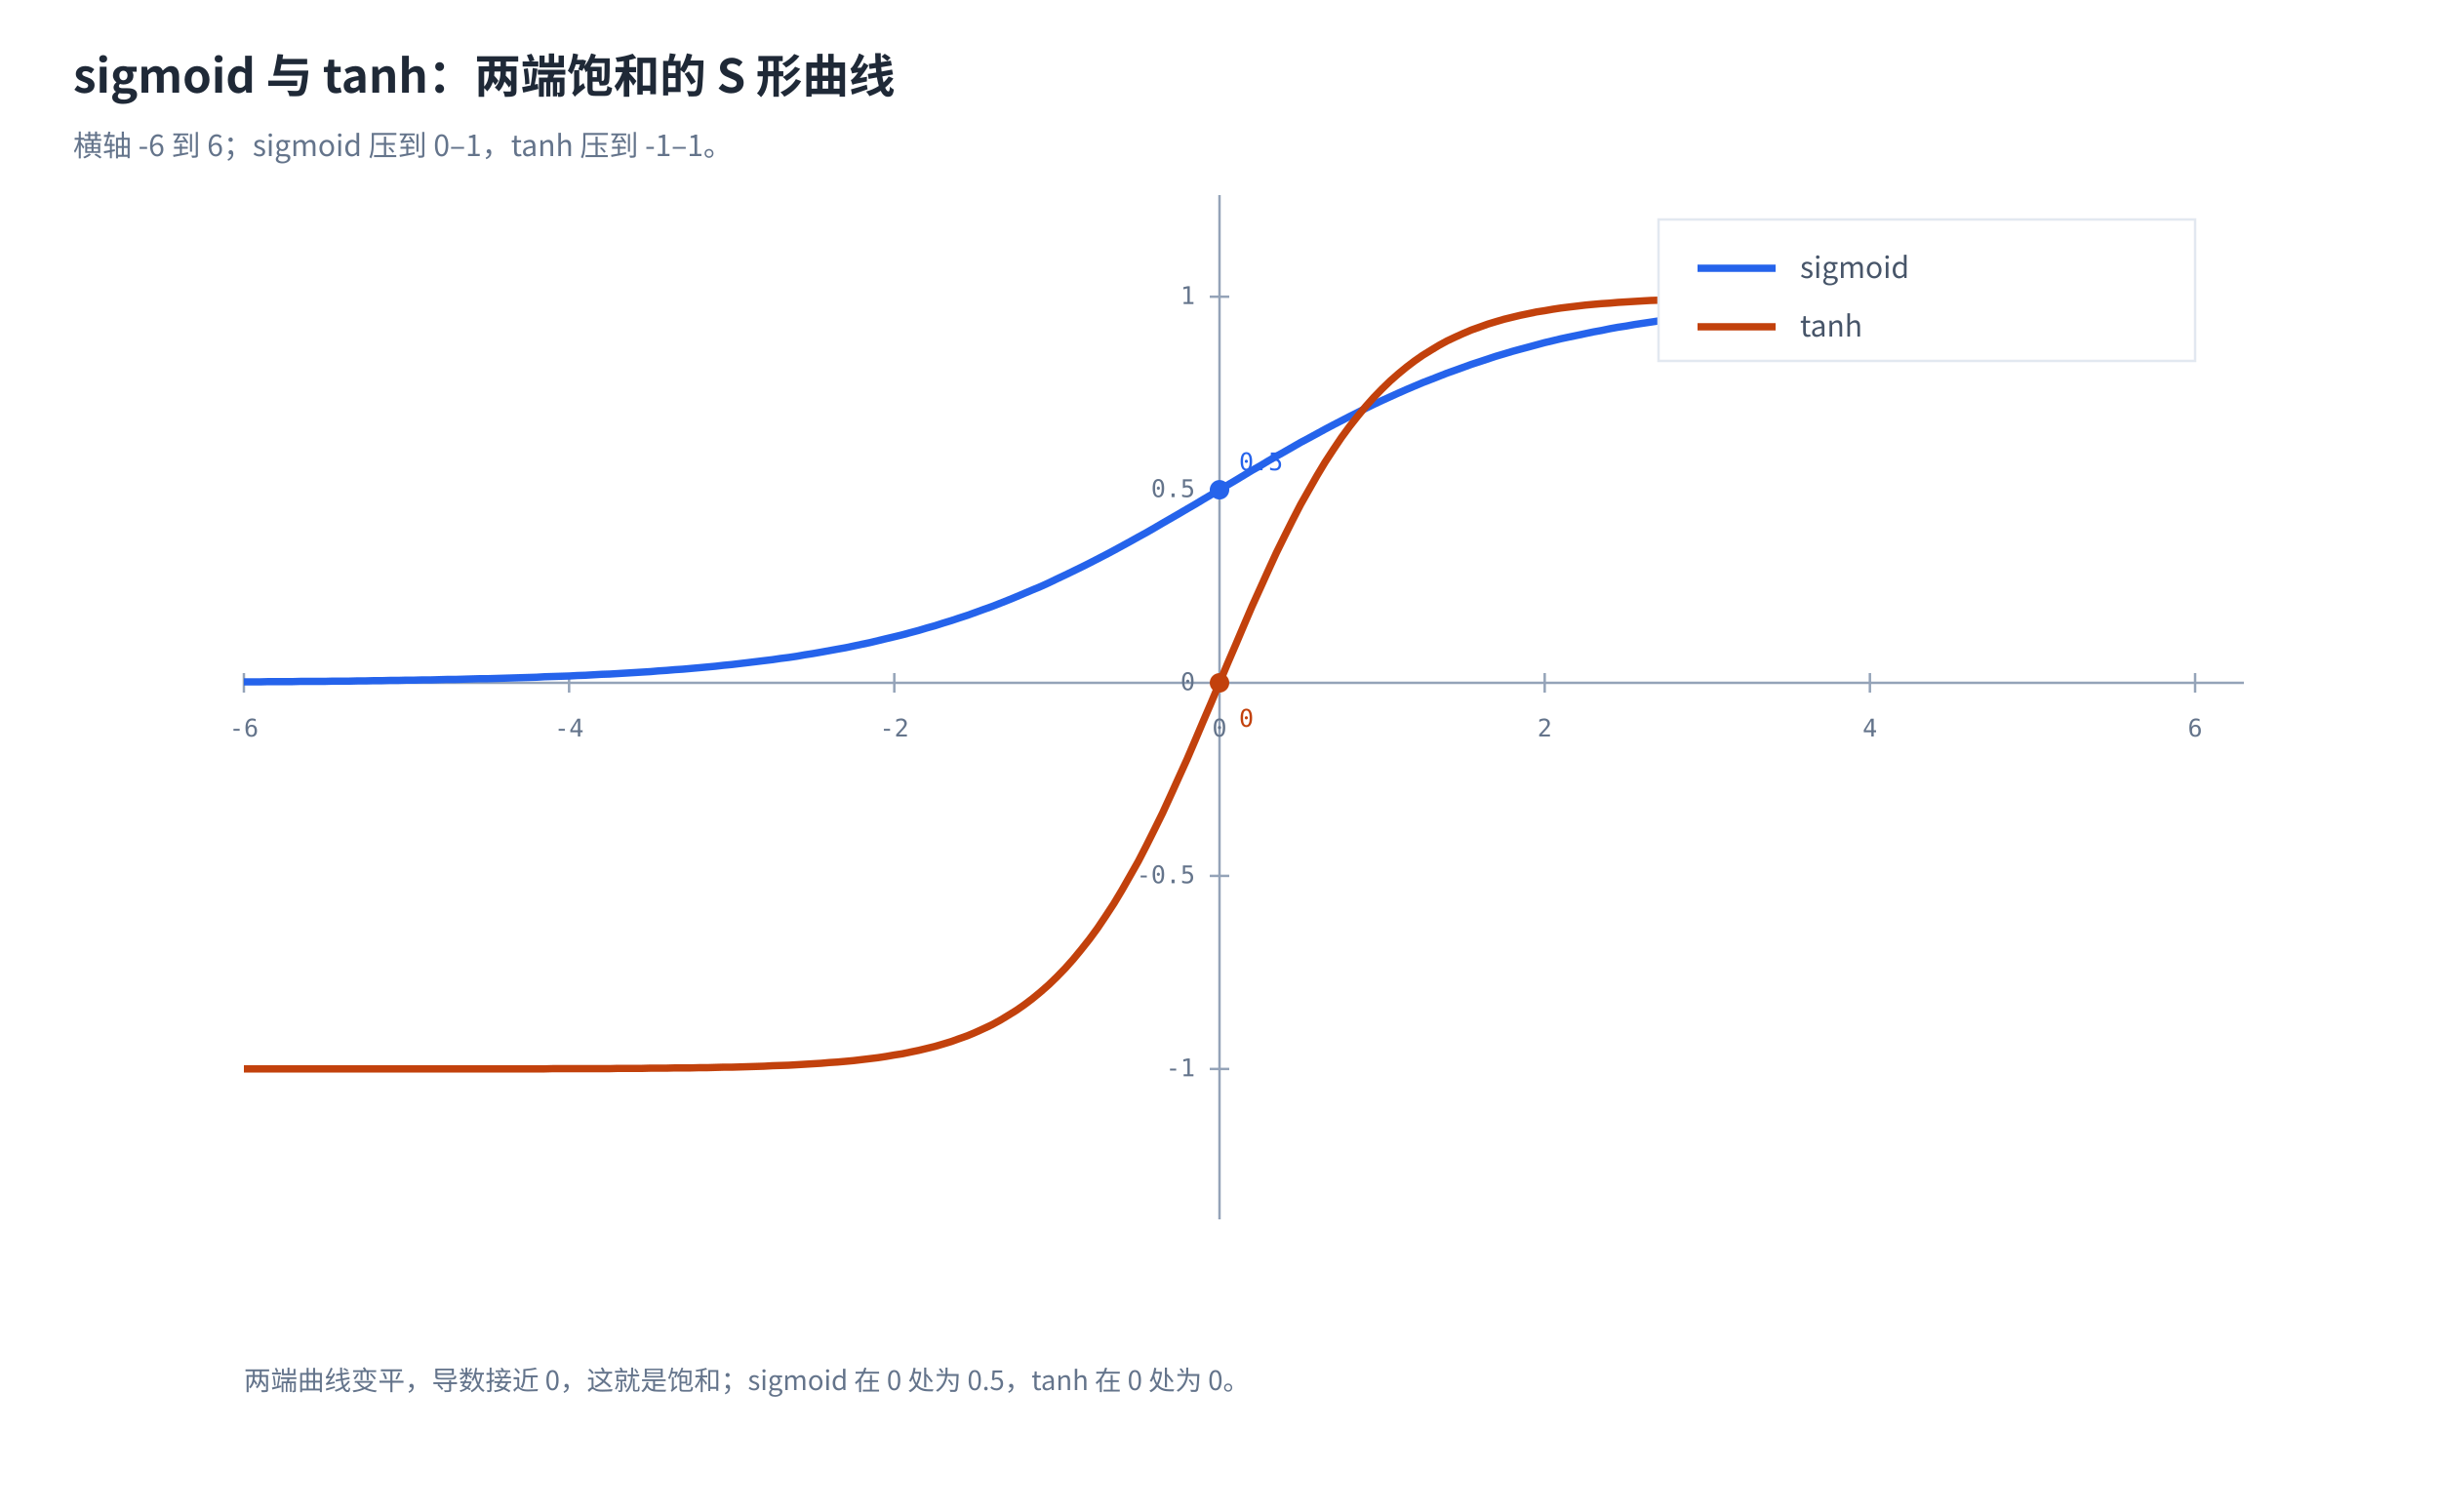
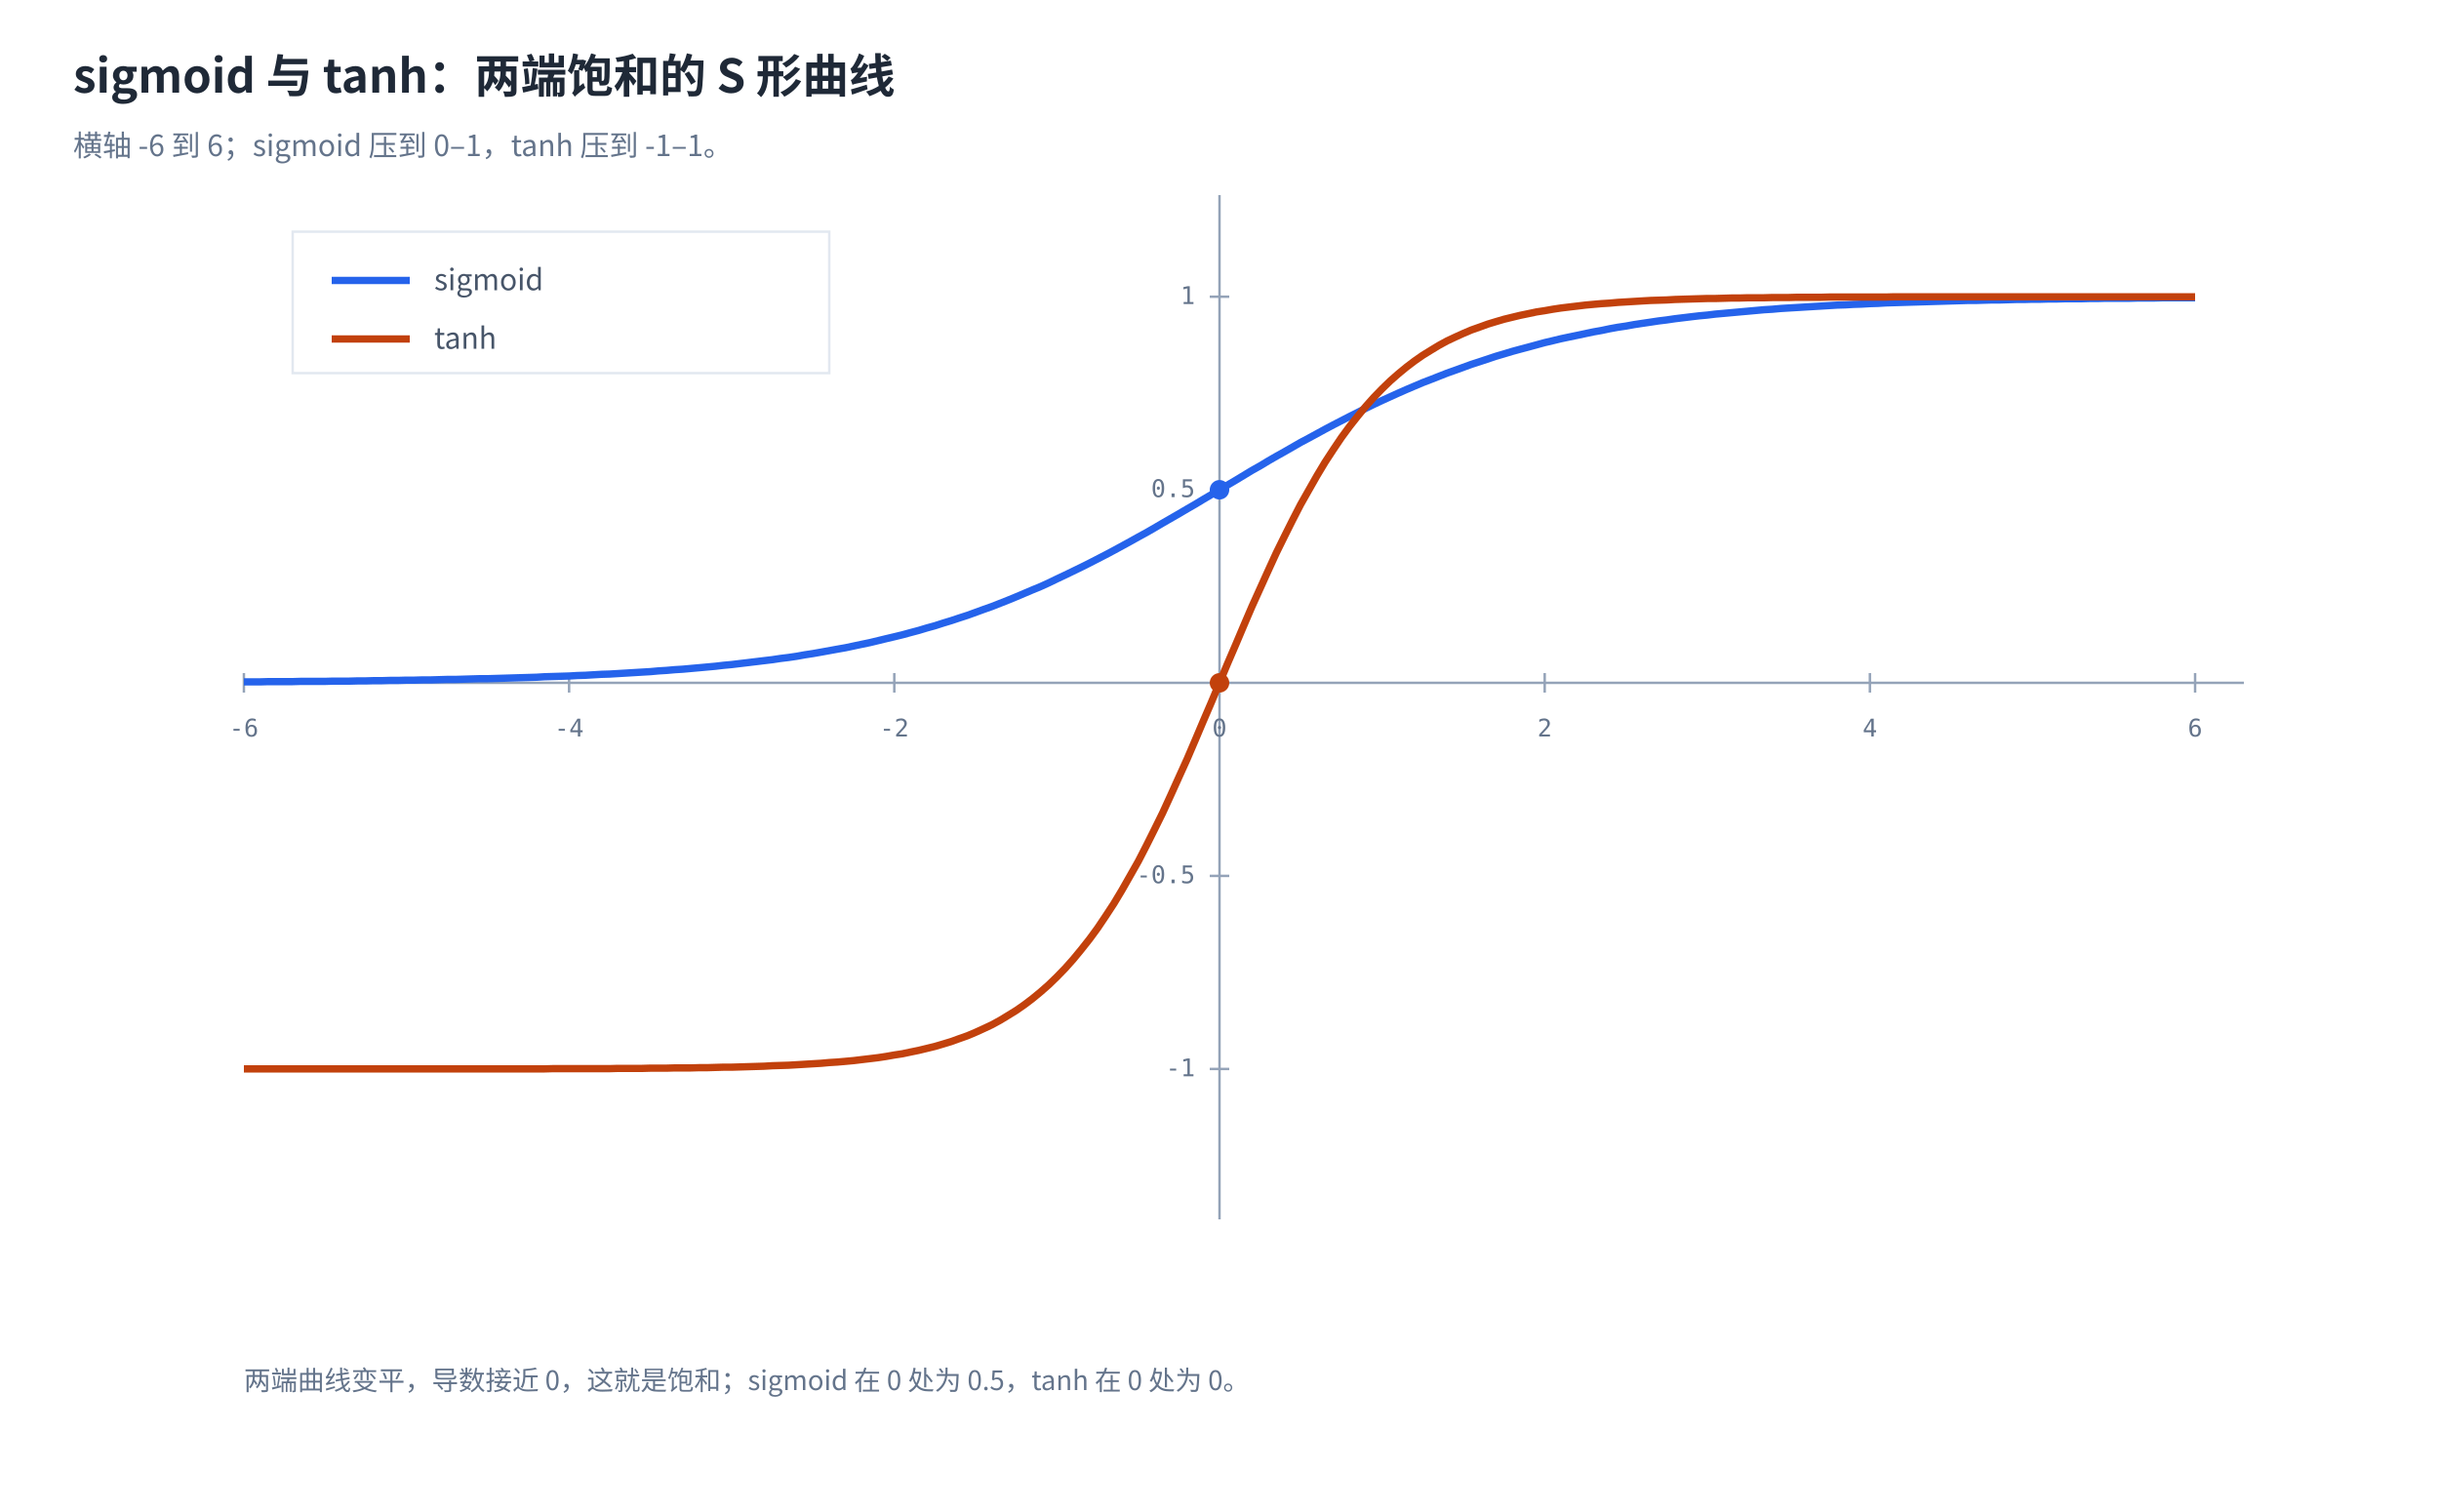
<svg xmlns="http://www.w3.org/2000/svg" viewBox="0 0 1000 620" role="img" aria-labelledby="title desc">
  <rect width="1000" height="620" fill="#ffffff" />
  <text x="30" y="38" font-family="system-ui, 'Noto Sans CJK SC', sans-serif" font-size="19" font-weight="600" fill="#1f2937">sigmoid 与 tanh：两端饱和的 S 形曲线</text>
  <text x="30" y="64" font-family="system-ui, 'Noto Sans CJK SC', sans-serif" font-size="12" fill="#64748b">横轴 -6 到 6；sigmoid 压到 0–1，tanh 压到 -1–1。</text>
  <line x1="100" y1="280.0" x2="920" y2="280.0" stroke="#94a3b8" />
  <line x1="500.0" y1="80" x2="500.0" y2="500" stroke="#94a3b8" />
  <line x1="100.0" y1="276.0" x2="100.0" y2="284.0" stroke="#94a3b8" />
  <text x="100.0" y="302.0" text-anchor="middle" font-family="ui-monospace, monospace" font-size="10" fill="#64748b">-6</text>
  <line x1="233.333" y1="276.0" x2="233.333" y2="284.0" stroke="#94a3b8" />
  <text x="233.333" y="302.0" text-anchor="middle" font-family="ui-monospace, monospace" font-size="10" fill="#64748b">-4</text>
  <line x1="366.667" y1="276.0" x2="366.667" y2="284.0" stroke="#94a3b8" />
  <text x="366.667" y="302.0" text-anchor="middle" font-family="ui-monospace, monospace" font-size="10" fill="#64748b">-2</text>
  <line x1="500.0" y1="276.0" x2="500.0" y2="284.0" stroke="#94a3b8" />
  <text x="500.0" y="302.0" text-anchor="middle" font-family="ui-monospace, monospace" font-size="10" fill="#64748b">0</text>
  <line x1="633.333" y1="276.0" x2="633.333" y2="284.0" stroke="#94a3b8" />
  <text x="633.333" y="302.0" text-anchor="middle" font-family="ui-monospace, monospace" font-size="10" fill="#64748b">2</text>
  <line x1="766.667" y1="276.0" x2="766.667" y2="284.0" stroke="#94a3b8" />
  <text x="766.667" y="302.0" text-anchor="middle" font-family="ui-monospace, monospace" font-size="10" fill="#64748b">4</text>
  <line x1="900.0" y1="276.0" x2="900.0" y2="284.0" stroke="#94a3b8" />
  <text x="900.0" y="302.0" text-anchor="middle" font-family="ui-monospace, monospace" font-size="10" fill="#64748b">6</text>
  <line x1="496.0" y1="438.333" x2="504.0" y2="438.333" stroke="#94a3b8" />
  <text x="490.0" y="441.333" text-anchor="end" font-family="ui-monospace, monospace" font-size="10" fill="#64748b">-1</text>
  <line x1="496.0" y1="359.167" x2="504.0" y2="359.167" stroke="#94a3b8" />
  <text x="490.0" y="362.167" text-anchor="end" font-family="ui-monospace, monospace" font-size="10" fill="#64748b">-0.5</text>
  <line x1="496.0" y1="280.0" x2="504.0" y2="280.0" stroke="#94a3b8" />
-   <text x="490.0" y="283.0" text-anchor="end" font-family="ui-monospace, monospace" font-size="10" fill="#64748b">0</text>
  <line x1="496.0" y1="200.833" x2="504.0" y2="200.833" stroke="#94a3b8" />
  <text x="490.0" y="203.833" text-anchor="end" font-family="ui-monospace, monospace" font-size="10" fill="#64748b">0.5</text>
  <line x1="496.0" y1="121.667" x2="504.0" y2="121.667" stroke="#94a3b8" />
  <text x="490.0" y="124.667" text-anchor="end" font-family="ui-monospace, monospace" font-size="10" fill="#64748b">1</text>
  <polyline fill="none" stroke="#2563eb" stroke-width="3" points="100.0,279.6 103.3,279.6 106.7,279.6 110.0,279.5 113.3,279.5 116.7,279.5 120.0,279.5 123.3,279.4 126.7,279.4 130.0,279.4 133.3,279.4 136.7,279.3 140.0,279.3 143.3,279.3 146.7,279.2 150.0,279.2 153.3,279.1 156.7,279.1 160.0,279.0 163.3,279.0 166.7,278.9 170.0,278.9 173.3,278.8 176.7,278.8 180.0,278.7 183.3,278.6 186.7,278.6 190.0,278.5 193.3,278.4 196.7,278.3 200.0,278.3 203.3,278.2 206.7,278.1 210.0,278.0 213.3,277.9 216.7,277.8 220.0,277.7 223.3,277.5 226.7,277.4 230.0,277.3 233.3,277.2 236.7,277.0 240.0,276.9 243.3,276.7 246.7,276.5 250.0,276.4 253.3,276.2 256.7,276.0 260.0,275.8 263.3,275.6 266.7,275.4 270.0,275.1 273.3,274.9 276.7,274.6 280.0,274.4 283.3,274.1 286.7,273.8 290.0,273.5 293.3,273.2 296.7,272.8 300.0,272.5 303.3,272.1 306.7,271.7 310.0,271.3 313.3,270.9 316.7,270.5 320.0,270.0 323.3,269.6 326.7,269.1 330.0,268.5 333.3,268.0 336.7,267.4 340.0,266.8 343.3,266.2 346.7,265.6 350.0,264.9 353.3,264.2 356.7,263.5 360.0,262.7 363.3,261.9 366.7,261.1 370.0,260.3 373.3,259.4 376.7,258.5 380.0,257.5 383.3,256.6 386.7,255.5 390.0,254.5 393.3,253.4 396.7,252.3 400.0,251.1 403.3,249.9 406.7,248.7 410.0,247.4 413.3,246.1 416.7,244.7 420.0,243.3 423.3,241.9 426.7,240.5 430.0,239.0 433.3,237.4 436.7,235.8 440.0,234.2 443.3,232.6 446.7,230.9 450.0,229.2 453.3,227.5 456.7,225.7 460.0,223.9 463.3,222.1 466.7,220.2 470.0,218.4 473.3,216.5 476.7,214.5 480.0,212.6 483.3,210.7 486.7,208.7 490.0,206.8 493.3,204.8 496.7,202.8 500.0,200.8 503.3,198.9 506.7,196.9 510.0,194.9 513.3,192.9 516.7,191.0 520.0,189.0 523.3,187.1 526.7,185.2 530.0,183.3 533.3,181.4 536.7,179.6 540.0,177.8 543.3,176.0 546.7,174.2 550.0,172.5 553.3,170.8 556.7,169.1 560.0,167.4 563.3,165.8 566.7,164.2 570.0,162.7 573.3,161.2 576.7,159.7 580.0,158.3 583.3,156.9 586.7,155.6 590.0,154.3 593.3,153.0 596.7,151.8 600.0,150.6 603.3,149.4 606.7,148.3 610.0,147.2 613.3,146.1 616.7,145.1 620.0,144.1 623.3,143.2 626.7,142.3 630.0,141.4 633.3,140.5 636.7,139.7 640.0,138.9 643.3,138.2 646.7,137.5 650.0,136.8 653.3,136.1 656.7,135.5 660.0,134.8 663.3,134.2 666.7,133.7 670.0,133.1 673.3,132.6 676.7,132.1 680.0,131.6 683.3,131.2 686.7,130.7 690.0,130.3 693.3,129.9 696.7,129.5 700.0,129.2 703.3,128.8 706.7,128.5 710.0,128.2 713.3,127.9 716.7,127.6 720.0,127.3 723.3,127.0 726.7,126.8 730.0,126.5 733.3,126.3 736.7,126.1 740.0,125.9 743.3,125.7 746.7,125.5 750.0,125.3 753.3,125.1 756.7,125.0 760.0,124.8 763.3,124.7 766.7,124.5 770.0,124.4 773.3,124.2 776.7,124.1 780.0,124.0 783.3,123.9 786.7,123.8 790.0,123.7 793.3,123.6 796.7,123.5 800.0,123.4 803.3,123.3 806.7,123.2 810.0,123.2 813.3,123.1 816.7,123.0 820.0,123.0 823.3,122.9 826.7,122.8 830.0,122.8 833.3,122.7 836.7,122.7 840.0,122.6 843.3,122.6 846.7,122.5 850.0,122.5 853.3,122.5 856.7,122.4 860.0,122.4 863.3,122.3 866.7,122.3 870.0,122.3 873.3,122.3 876.7,122.2 880.0,122.2 883.3,122.2 886.7,122.1 890.0,122.1 893.3,122.1 896.7,122.1 900.0,122.1" />
  <polyline fill="none" stroke="#c2410c" stroke-width="3" points="100.0,438.3 103.3,438.3 106.7,438.3 110.0,438.3 113.3,438.3 116.7,438.3 120.0,438.3 123.3,438.3 126.7,438.3 130.0,438.3 133.3,438.3 136.7,438.3 140.0,438.3 143.3,438.3 146.7,438.3 150.0,438.3 153.3,438.3 156.7,438.3 160.0,438.3 163.3,438.3 166.7,438.3 170.0,438.3 173.3,438.3 176.7,438.3 180.0,438.3 183.3,438.3 186.7,438.3 190.0,438.3 193.3,438.3 196.7,438.3 200.0,438.3 203.3,438.3 206.7,438.3 210.0,438.3 213.3,438.3 216.7,438.3 220.0,438.3 223.3,438.3 226.7,438.2 230.0,438.2 233.3,438.2 236.7,438.2 240.0,438.2 243.3,438.2 246.7,438.2 250.0,438.2 253.3,438.1 256.7,438.1 260.0,438.1 263.3,438.1 266.7,438.0 270.0,438.0 273.3,438.0 276.7,437.9 280.0,437.9 283.3,437.9 286.7,437.8 290.0,437.8 293.3,437.7 296.7,437.6 300.0,437.6 303.3,437.5 306.7,437.4 310.0,437.3 313.3,437.2 316.7,437.0 320.0,436.9 323.3,436.8 326.7,436.6 330.0,436.4 333.3,436.2 336.7,436.0 340.0,435.7 343.3,435.5 346.7,435.2 350.0,434.9 353.3,434.5 356.7,434.1 360.0,433.7 363.3,433.2 366.7,432.6 370.0,432.1 373.3,431.4 376.7,430.7 380.0,429.9 383.3,429.1 386.7,428.1 390.0,427.1 393.3,425.9 396.7,424.7 400.0,423.3 403.3,421.8 406.7,420.2 410.0,418.4 413.3,416.4 416.7,414.3 420.0,412.0 423.3,409.5 426.7,406.7 430.0,403.8 433.3,400.6 436.7,397.1 440.0,393.4 443.3,389.4 446.7,385.1 450.0,380.6 453.3,375.7 456.7,370.5 460.0,365.0 463.3,359.2 466.7,353.2 470.0,346.8 473.3,340.2 476.7,333.3 480.0,326.1 483.3,318.8 486.7,311.3 490.0,303.6 493.3,295.8 496.7,287.9 500.0,280.0 503.3,272.1 506.7,264.2 510.0,256.4 513.3,248.7 516.7,241.2 520.0,233.9 523.3,226.7 526.7,219.8 530.0,213.2 533.3,206.8 536.7,200.8 540.0,195.0 543.3,189.5 546.7,184.3 550.0,179.4 553.3,174.9 556.7,170.6 560.0,166.6 563.3,162.9 566.7,159.4 570.0,156.2 573.3,153.3 576.7,150.5 580.0,148.0 583.3,145.7 586.7,143.6 590.0,141.6 593.3,139.8 596.7,138.2 600.0,136.7 603.3,135.3 606.7,134.1 610.0,132.9 613.3,131.9 616.7,130.9 620.0,130.1 623.3,129.3 626.7,128.6 630.0,127.9 633.3,127.4 636.7,126.8 640.0,126.3 643.3,125.9 646.7,125.5 650.0,125.1 653.3,124.8 656.7,124.5 660.0,124.3 663.3,124.0 666.7,123.8 670.0,123.6 673.3,123.4 676.7,123.2 680.0,123.1 683.3,123.0 686.7,122.8 690.0,122.7 693.3,122.6 696.7,122.5 700.0,122.4 703.3,122.4 706.7,122.3 710.0,122.2 713.3,122.2 716.7,122.1 720.0,122.1 723.3,122.1 726.7,122.0 730.0,122.0 733.3,122.0 736.7,121.9 740.0,121.9 743.3,121.9 746.7,121.9 750.0,121.8 753.3,121.8 756.7,121.8 760.0,121.8 763.3,121.8 766.7,121.8 770.0,121.8 773.3,121.8 776.7,121.7 780.0,121.7 783.3,121.7 786.7,121.7 790.0,121.7 793.3,121.7 796.7,121.7 800.0,121.7 803.3,121.7 806.7,121.7 810.0,121.7 813.3,121.7 816.7,121.7 820.0,121.7 823.3,121.7 826.7,121.7 830.0,121.7 833.3,121.7 836.7,121.7 840.0,121.7 843.3,121.7 846.7,121.7 850.0,121.7 853.3,121.7 856.7,121.7 860.0,121.7 863.3,121.7 866.7,121.7 870.0,121.7 873.3,121.7 876.7,121.7 880.0,121.7 883.3,121.7 886.7,121.7 890.0,121.7 893.3,121.7 896.7,121.7 900.0,121.7" />
  <circle cx="500.0" cy="200.833" r="4" fill="#2563eb" />
  <circle cx="500.0" cy="280.0" r="4" fill="#c2410c" />
-   <text x="508.0" y="192.833" font-family="ui-monospace, monospace" font-size="10" fill="#2563eb">0.5</text>
-   <text x="508.0" y="298.0" font-family="ui-monospace, monospace" font-size="10" fill="#c2410c">0</text>
-   <rect x="680" y="90" width="220" height="58" fill="#ffffff" stroke="#e2e8f0" />
-   <line x1="696" y1="110" x2="728" y2="110" stroke="#2563eb" stroke-width="3" />
-   <text x="738" y="114" font-family="system-ui, 'Noto Sans CJK SC', sans-serif" font-size="12" fill="#475569">sigmoid</text>
-   <line x1="696" y1="134" x2="728" y2="134" stroke="#c2410c" stroke-width="3" />
-   <text x="738" y="138" font-family="system-ui, 'Noto Sans CJK SC', sans-serif" font-size="12" fill="#475569">tanh</text>
+   <rect x="120" y="95" width="220" height="58" fill="#ffffff" stroke="#e2e8f0" />
+   <line x1="136" y1="115" x2="168" y2="115" stroke="#2563eb" stroke-width="3" />
+   <text x="178" y="119" font-family="system-ui, 'Noto Sans CJK SC', sans-serif" font-size="12" fill="#475569">sigmoid</text>
+   <line x1="136" y1="139" x2="168" y2="139" stroke="#c2410c" stroke-width="3" />
+   <text x="178" y="143" font-family="system-ui, 'Noto Sans CJK SC', sans-serif" font-size="12" fill="#475569">tanh</text>
  <text x="100" y="570" font-family="system-ui, 'Noto Sans CJK SC', sans-serif" font-size="11" fill="#64748b">两端曲线变平，导数接近 0，这就是饱和；sigmoid 在 0 处为 0.5，tanh 在 0 处为 0。</text>
</svg>
